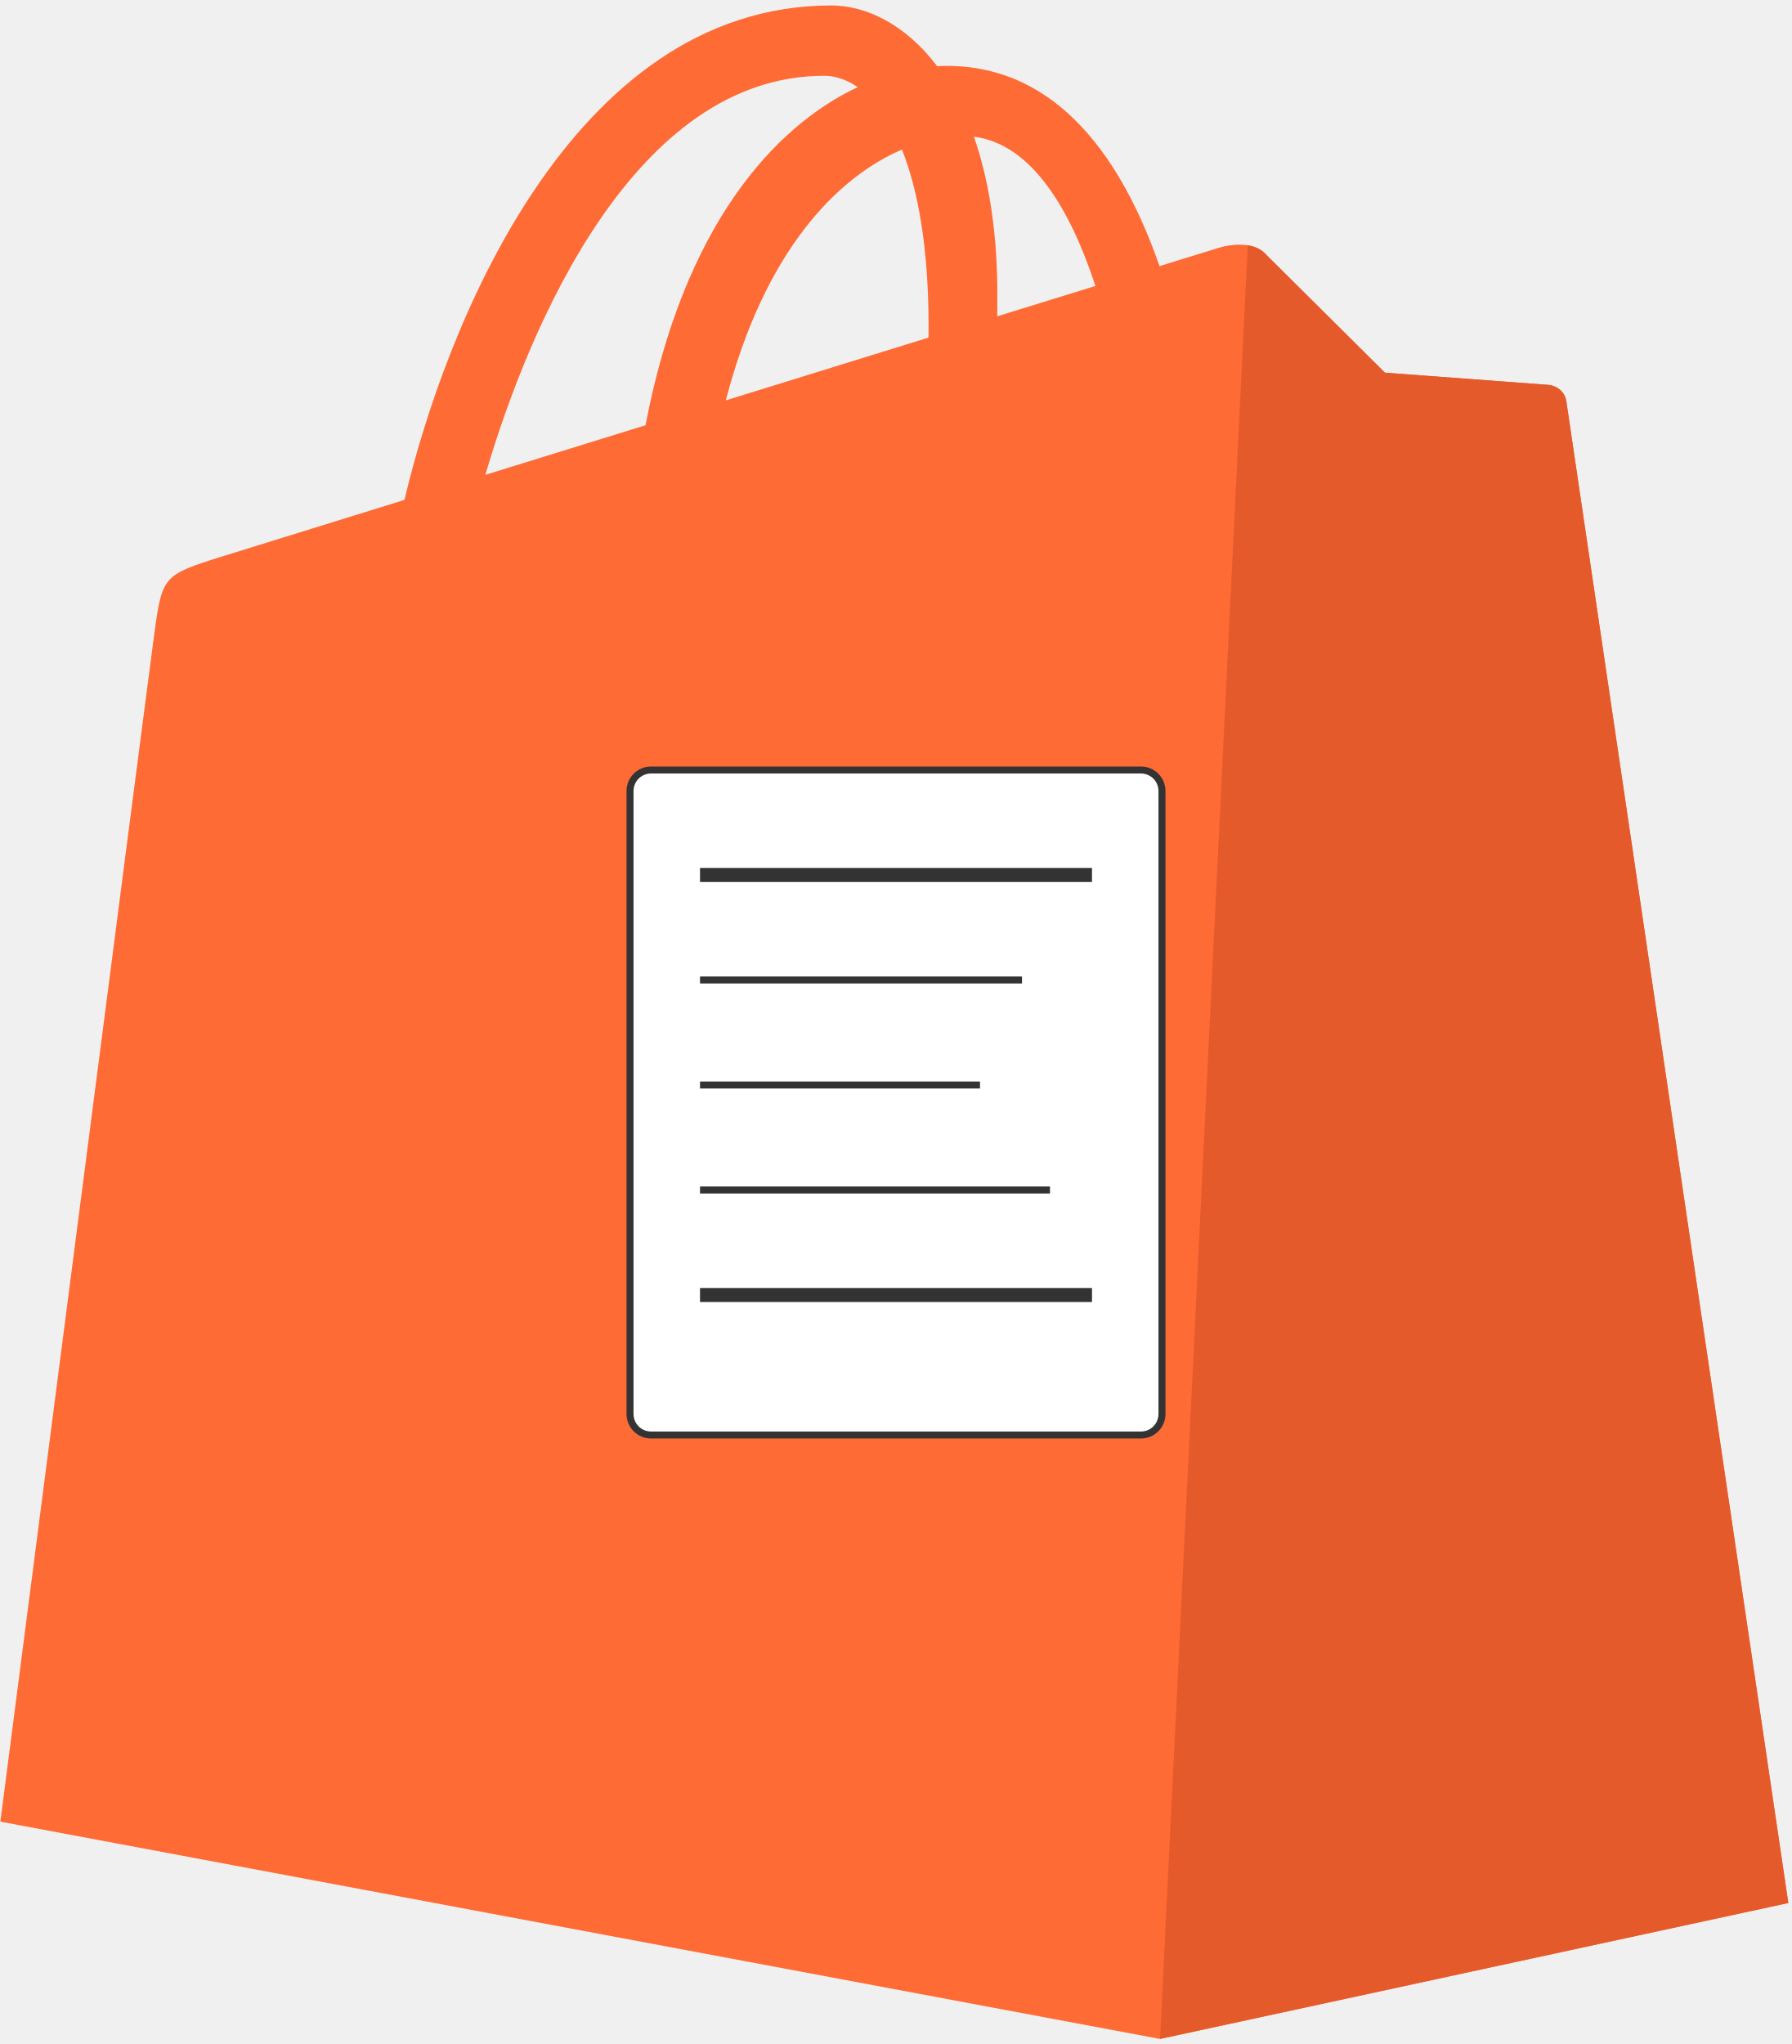
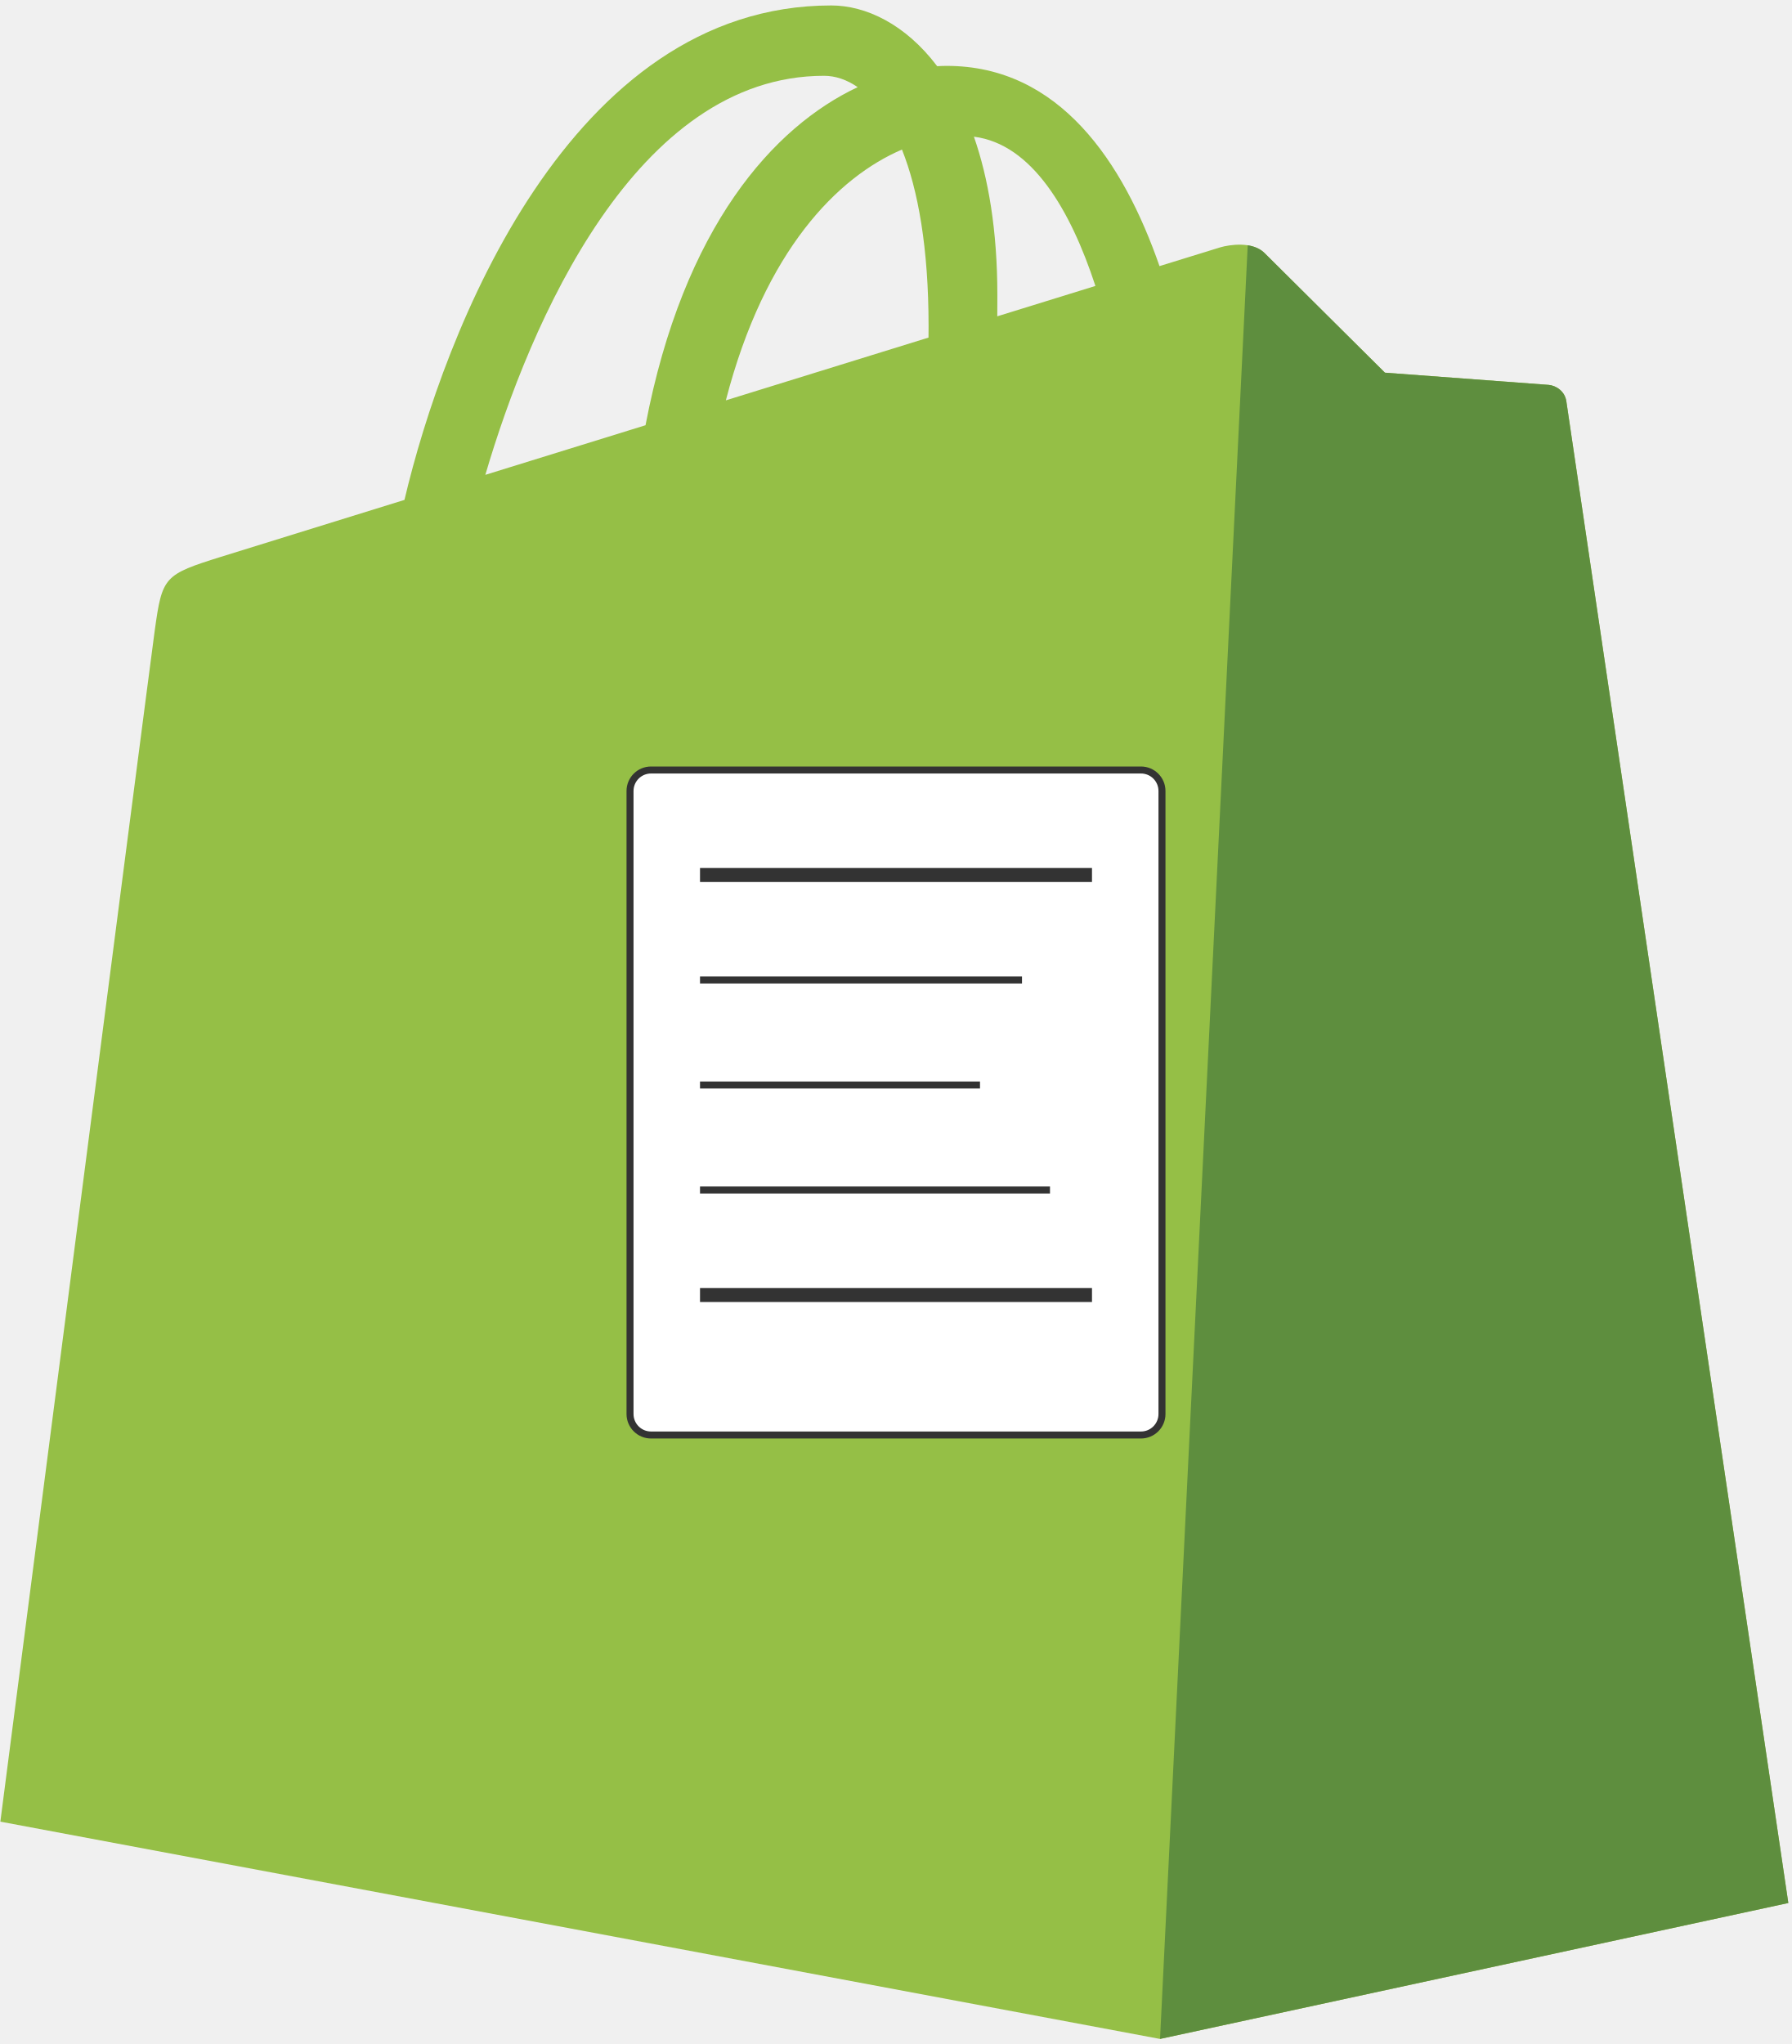
<svg xmlns="http://www.w3.org/2000/svg" width="2192" height="2500" viewBox="0 0 256 292" preserveAspectRatio="xMidYMid">
-   <path d="M223.774 57.34c-.201-1.46-1.48-2.268-2.537-2.357-1.055-.088-23.383-1.743-23.383-1.743s-15.507-15.395-17.209-17.099c-1.703-1.703-5.029-1.185-6.32-.805-.19.056-3.388 1.043-8.678 2.68-5.18-14.906-14.322-28.604-30.405-28.604-.444 0-.901.018-1.358.044C129.31 3.407 123.644.779 118.75.779c-37.465 0-55.364 46.835-60.976 70.635-14.558 4.511-24.9 7.718-26.221 8.133-8.126 2.549-8.383 2.805-9.45 10.462C21.3 95.806.038 260.235.038 260.235l165.678 31.042 89.77-19.42S223.973 58.8 223.775 57.34zM156.49 40.848l-14.019 4.339c.005-.988.01-1.96.01-3.023 0-9.264-1.286-16.723-3.349-22.636 8.287 1.04 13.806 10.469 17.358 21.32zm-27.638-19.483c2.304 5.773 3.802 14.058 3.802 25.238 0 .572-.005 1.095-.01 1.624-9.117 2.824-19.024 5.90-28.953 8.966 5.575-21.516 16.025-31.908 25.161-35.828zm-11.131-10.537c1.617 0 3.246.549 4.805 1.622-12.007 5.65-24.877 19.88-30.312 48.297l-22.886 7.088C75.694 46.16 90.81 10.828 117.72 10.828z" fill="#FF6B35" />
-   <path d="M221.237 54.983c-1.055-.088-23.383-1.743-23.383-1.743s-15.507-15.395-17.209-17.099c-.637-.634-1.496-.959-2.394-1.099l-12.527 256.233 89.762-19.418S223.972 58.8 223.774 57.34c-.201-1.46-1.48-2.268-2.537-2.357" fill="#E55A2B" />
+   <path d="M223.774 57.34c-.201-1.46-1.48-2.268-2.537-2.357-1.055-.088-23.383-1.743-23.383-1.743s-15.507-15.395-17.209-17.099c-1.703-1.703-5.029-1.185-6.32-.805-.19.056-3.388 1.043-8.678 2.68-5.18-14.906-14.322-28.604-30.405-28.604-.444 0-.901.018-1.358.044C129.31 3.407 123.644.779 118.75.779c-37.465 0-55.364 46.835-60.976 70.635-14.558 4.511-24.9 7.718-26.221 8.133-8.126 2.549-8.383 2.805-9.45 10.462C21.3 95.806.038 260.235.038 260.235l165.678 31.042 89.77-19.42S223.973 58.8 223.775 57.34zM156.49 40.848l-14.019 4.339c.005-.988.01-1.96.01-3.023 0-9.264-1.286-16.723-3.349-22.636 8.287 1.04 13.806 10.469 17.358 21.32zm-27.638-19.483c2.304 5.773 3.802 14.058 3.802 25.238 0 .572-.005 1.095-.01 1.624-9.117 2.824-19.024 5.90-28.953 8.966 5.575-21.516 16.025-31.908 25.161-35.828zm-11.131-10.537c1.617 0 3.246.549 4.805 1.622-12.007 5.65-24.877 19.88-30.312 48.297l-22.886 7.088C75.694 46.16 90.81 10.828 117.72 10.828z" fill="#95BF46" />
+   <path d="M221.237 54.983c-1.055-.088-23.383-1.743-23.383-1.743s-15.507-15.395-17.209-17.099c-.637-.634-1.496-.959-2.394-1.099l-12.527 256.233 89.762-19.418S223.972 58.8 223.774 57.34c-.201-1.46-1.48-2.268-2.537-2.357" fill="#5E8E3E" />
  <rect x="90" y="110" width="76" height="95" rx="3" fill="#FFF" stroke="#333" stroke-width="1" />
  <line x1="100" y1="125" x2="156" y2="125" stroke="#333" stroke-width="2" />
  <line x1="100" y1="140" x2="146" y2="140" stroke="#333" stroke-width="1" />
  <line x1="100" y1="155" x2="140" y2="155" stroke="#333" stroke-width="1" />
  <line x1="100" y1="170" x2="150" y2="170" stroke="#333" stroke-width="1" />
  <line x1="100" y1="185" x2="156" y2="185" stroke="#333" stroke-width="2" />
</svg>
